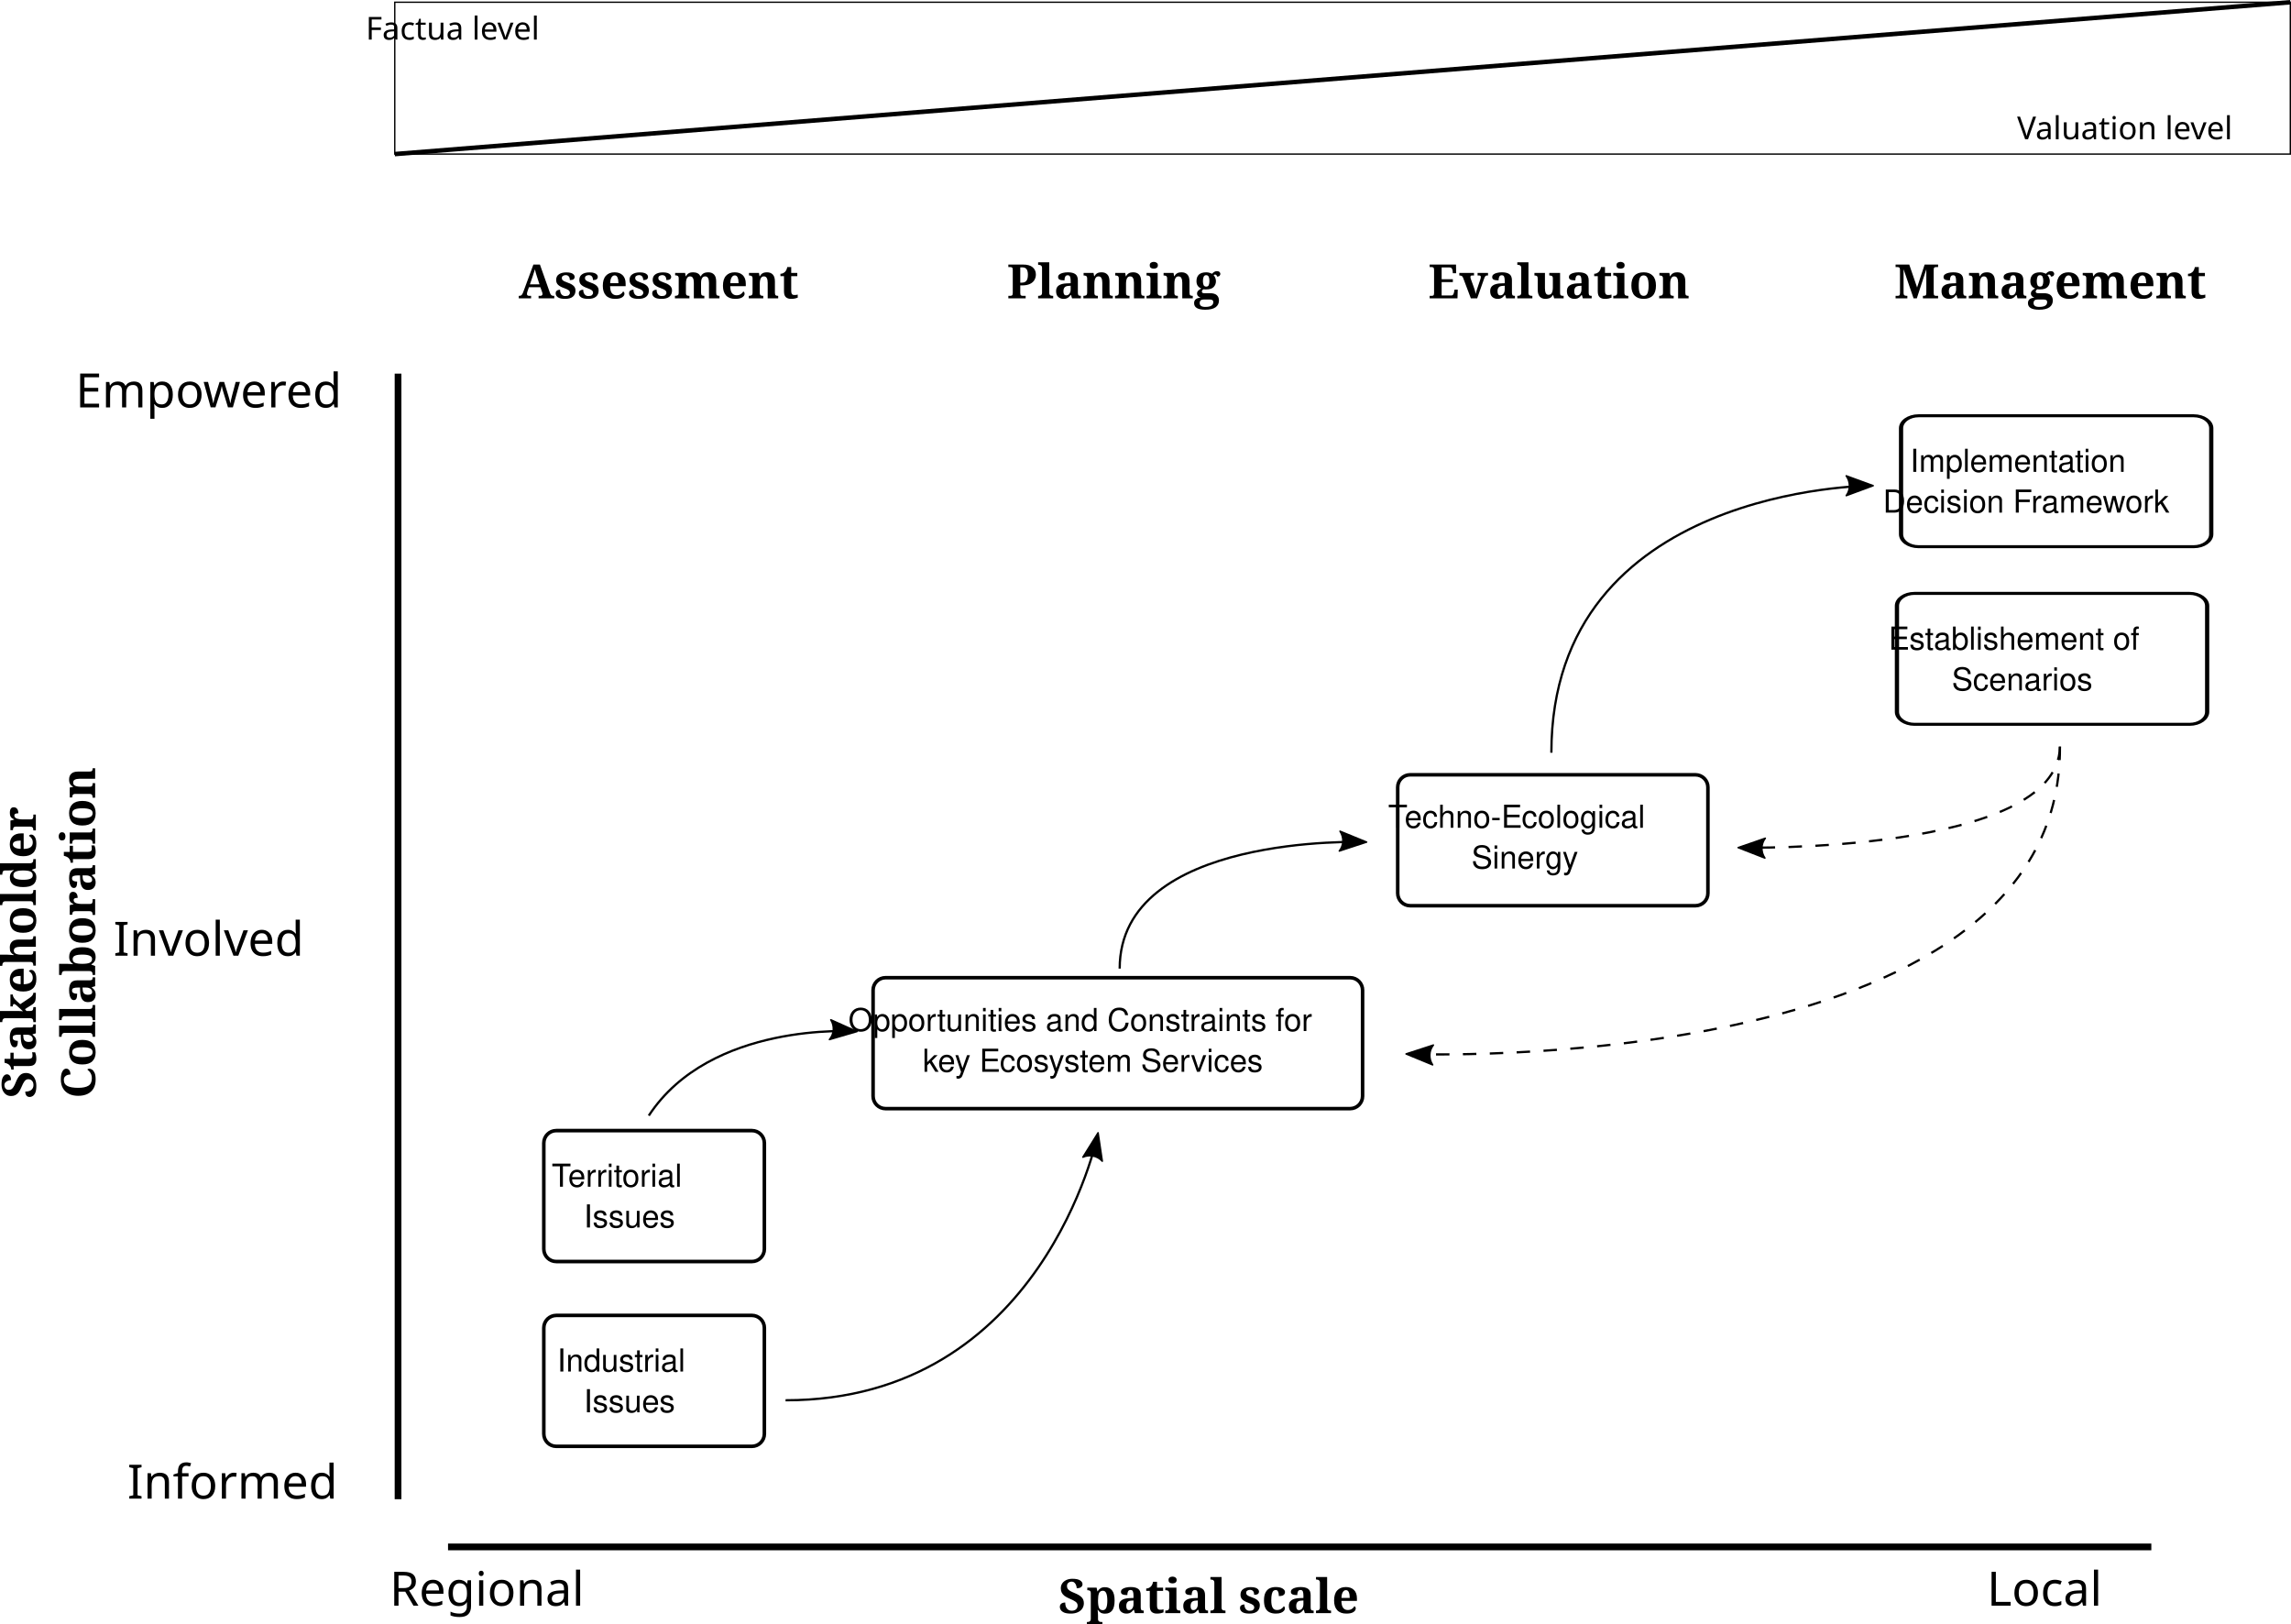
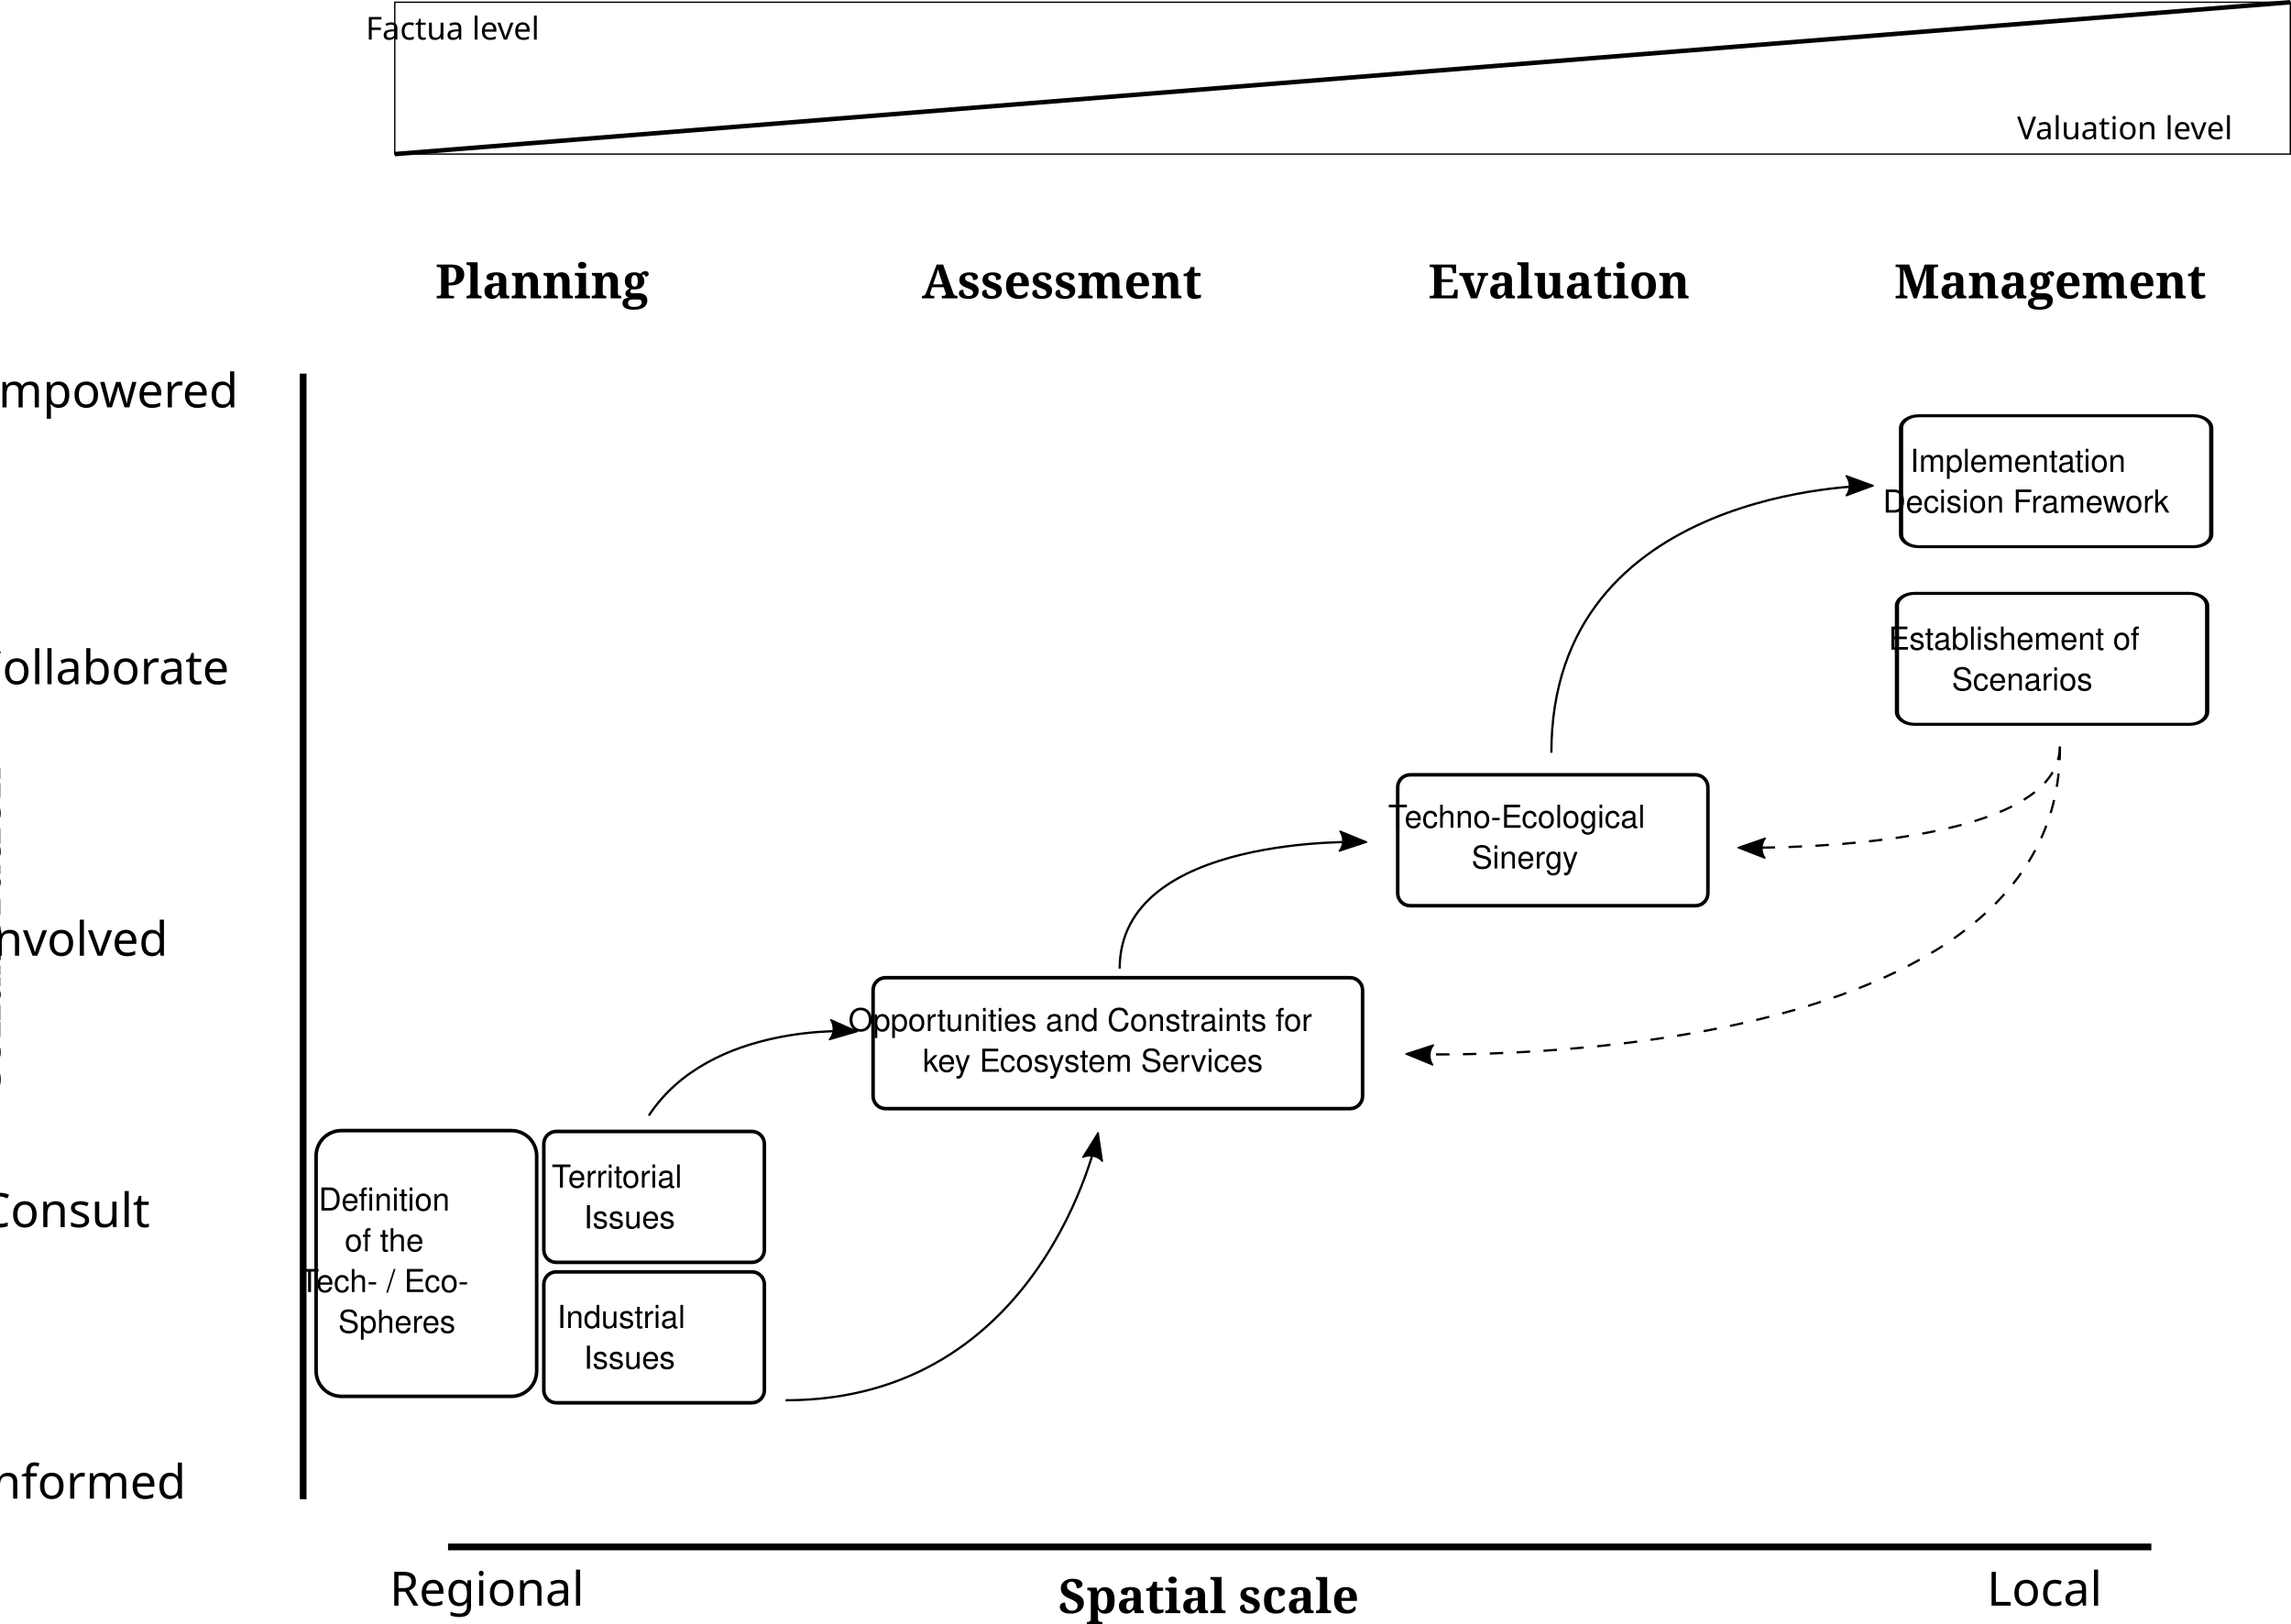
<svg xmlns="http://www.w3.org/2000/svg" width="511.114mm" height="362.142mm" viewBox="0 0 511.114 362.142" version="1.1" id="svg8">
  <defs id="defs2">
    <marker style="overflow:visible" id="marker1530" refX="0" refY="0" orient="auto">
      <path transform="matrix(-1.1,0,0,-1.1,-1.1,0)" d="M 8.719,4.034 -2.207,0.016 8.719,-4.002 c -1.745,2.372 -1.735,5.617 -6e-7,8.035 z" style="fill:#000000;fill-opacity:1;fill-rule:evenodd;stroke:#000000;stroke-width:0.625;stroke-linejoin:round;stroke-opacity:1" id="path1528" />
    </marker>
    <marker style="overflow:visible" id="marker1452" refX="0" refY="0" orient="auto">
      <path transform="matrix(-1.1,0,0,-1.1,-1.1,0)" d="M 8.719,4.034 -2.207,0.016 8.719,-4.002 c -1.745,2.372 -1.735,5.617 -6e-7,8.035 z" style="fill:#000000;fill-opacity:1;fill-rule:evenodd;stroke:#000000;stroke-width:0.625;stroke-linejoin:round;stroke-opacity:1" id="path1450" />
    </marker>
    <marker style="overflow:visible" id="marker1382" refX="0" refY="0" orient="auto">
      <path transform="matrix(-1.1,0,0,-1.1,-1.1,0)" d="M 8.719,4.034 -2.207,0.016 8.719,-4.002 c -1.745,2.372 -1.735,5.617 -6e-7,8.035 z" style="fill:#000000;fill-opacity:1;fill-rule:evenodd;stroke:#000000;stroke-width:0.625;stroke-linejoin:round;stroke-opacity:1" id="path1380" />
    </marker>
    <marker style="overflow:visible" id="marker1320" refX="0" refY="0" orient="auto">
      <path transform="matrix(-1.1,0,0,-1.1,-1.1,0)" d="M 8.719,4.034 -2.207,0.016 8.719,-4.002 c -1.745,2.372 -1.735,5.617 -6e-7,8.035 z" style="fill:#000000;fill-opacity:1;fill-rule:evenodd;stroke:#000000;stroke-width:0.625;stroke-linejoin:round;stroke-opacity:1" id="path1318" />
    </marker>
    <marker style="overflow:visible" id="marker1260" refX="0" refY="0" orient="auto">
      <path transform="matrix(-1.1,0,0,-1.1,-1.1,0)" d="M 8.719,4.034 -2.207,0.016 8.719,-4.002 c -1.745,2.372 -1.735,5.617 -6e-7,8.035 z" style="fill:#000000;fill-opacity:1;fill-rule:evenodd;stroke:#000000;stroke-width:0.625;stroke-linejoin:round;stroke-opacity:1" id="path1258" />
    </marker>
    <marker style="overflow:visible" id="Arrow2Lend" refX="0" refY="0" orient="auto">
      <path transform="matrix(-1.1,0,0,-1.1,-1.1,0)" d="M 8.719,4.034 -2.207,0.016 8.719,-4.002 c -1.745,2.372 -1.735,5.617 -6e-7,8.035 z" style="fill:#000000;fill-opacity:1;fill-rule:evenodd;stroke:#000000;stroke-width:0.625;stroke-linejoin:round;stroke-opacity:1" id="path947" />
    </marker>
    <marker style="overflow:visible" id="Arrow1Lend" refX="0" refY="0" orient="auto">
      <path transform="matrix(-0.8,0,0,-0.8,-10,0)" style="fill:#000000;fill-opacity:1;fill-rule:evenodd;stroke:#000000;stroke-width:1pt;stroke-opacity:1" d="M 0,0 5,-5 -12.5,0 5,5 Z" id="path929" />
    </marker>
  </defs>
  <g id="layer1" transform="translate(88.40613,47.63058)">
    <rect style="fill:none;stroke:#000000;stroke-width:0.794;stroke-miterlimit:4;stroke-dasharray:4.764, 4.764;stroke-dashoffset:0;stroke-opacity:1" id="rect851" width="66.252" height="99.656" x="-275.03" y="-297.394" ry="10.578" />
-     <text xml:space="preserve" style="font-weight:bold;font-size:10.583px;line-height:1.25;font-family:Georgia;-inkscape-font-specification:'Georgia Bold';letter-spacing:0px;stroke-width:0.265" x="27.28" y="18.929" id="text855">
-       <tspan id="tspan853" x="27.28" y="18.929" style="stroke-width:0.265">Assessment</tspan>
+     <text xml:space="preserve" style="font-weight:bold;font-size:10.583px;line-height:1.25;font-family:Georgia;-inkscape-font-specification:'Georgia Bold';letter-spacing:0px;stroke-width:0.265" x="117.239" y="18.929" id="text855">
+       <tspan id="tspan853" x="117.239" y="18.929" style="stroke-width:0.265">Assessment</tspan>
    </text>
-     <text xml:space="preserve" style="font-weight:bold;font-size:10.583px;line-height:1.25;font-family:Georgia;-inkscape-font-specification:'Georgia Bold';letter-spacing:0px;stroke-width:0.265" x="136.259" y="18.929" id="text859">
-       <tspan id="tspan857" x="136.259" y="18.929" style="stroke-width:0.265">Planning</tspan>
+     <text xml:space="preserve" style="font-weight:bold;font-size:10.583px;line-height:1.25;font-family:Georgia;-inkscape-font-specification:'Georgia Bold';letter-spacing:0px;stroke-width:0.265" x="8.73" y="18.929" id="text859">
+       <tspan id="tspan857" x="8.73" y="18.929" style="stroke-width:0.265">Planning</tspan>
    </text>
    <text xml:space="preserve" style="font-weight:bold;font-size:10.583px;line-height:1.25;font-family:Georgia;-inkscape-font-specification:'Georgia Bold';letter-spacing:0px;stroke-width:0.265" x="230.251" y="18.929" id="text863">
      <tspan id="tspan861" x="230.251" y="18.929" style="stroke-width:0.265">Evaluation</tspan>
    </text>
    <rect style="fill:none;stroke:#000000;stroke-width:0.794;stroke-miterlimit:4;stroke-dasharray:4.764, 4.764;stroke-dashoffset:0;stroke-opacity:1" id="rect865" width="66.252" height="99.656" x="-200.946" y="-297.394" ry="10.578" />
    <rect style="fill:none;stroke:#000000;stroke-width:0.794;stroke-miterlimit:4;stroke-dasharray:4.764, 4.764;stroke-dashoffset:0;stroke-opacity:1" id="rect867" width="123.039" height="99.656" x="-122.403" y="-296.837" ry="10.578" />
-     <g id="g881" transform="translate(152.0586,161.7132)">
+     <g id="g881" transform="translate(152.0586,161.9016)">
      <rect style="fill:none;stroke:#000000;stroke-width:0.794;stroke-miterlimit:4;stroke-dasharray:none;stroke-dashoffset:0;stroke-opacity:1" id="rect869" width="49.206" height="29.206" x="-119.142" y="42.869" ry="2.782" />
      <text xml:space="preserve" style="font-weight:bold;font-size:7.056px;line-height:1.25;font-family:Georgia;-inkscape-font-specification:'Georgia Bold';text-align:center;letter-spacing:0px;text-anchor:middle;stroke-width:0.265" x="-93.618" y="55.388" id="text873">
        <tspan id="tspan871" x="-93.618" y="55.388" style="font-style:normal;font-variant:normal;font-weight:normal;font-stretch:normal;font-size:7.056px;font-family:Helvetica;-inkscape-font-specification:Helvetica;text-align:center;text-anchor:middle;stroke-width:0.265">Territorial </tspan>
        <tspan x="-93.618" y="64.476" style="font-style:normal;font-variant:normal;font-weight:normal;font-stretch:normal;font-size:7.056px;font-family:Helvetica;-inkscape-font-specification:Helvetica;text-align:center;text-anchor:middle;stroke-width:0.265" id="tspan875">Issues</tspan>
      </text>
    </g>
-     <g id="g891" transform="translate(152.0586,202.9384)">
+     <g id="g891" transform="translate(152.0586,193.225)">
      <rect style="fill:none;stroke:#000000;stroke-width:0.794;stroke-miterlimit:4;stroke-dasharray:none;stroke-dashoffset:0;stroke-opacity:1" id="rect883" width="49.206" height="29.206" x="-119.142" y="42.869" ry="2.782" />
      <text xml:space="preserve" style="font-weight:bold;font-size:7.056px;line-height:1.25;font-family:Georgia;-inkscape-font-specification:'Georgia Bold';text-align:center;letter-spacing:0px;text-anchor:middle;stroke-width:0.265" x="-93.618" y="55.388" id="text889">
        <tspan id="tspan885" x="-93.618" y="55.388" style="font-style:normal;font-variant:normal;font-weight:normal;font-stretch:normal;font-size:7.056px;font-family:Helvetica;-inkscape-font-specification:Helvetica;text-align:center;text-anchor:middle;stroke-width:0.265">Industrial</tspan>
        <tspan x="-93.618" y="64.476" style="font-style:normal;font-variant:normal;font-weight:normal;font-stretch:normal;font-size:7.056px;font-family:Helvetica;-inkscape-font-specification:Helvetica;text-align:center;text-anchor:middle;stroke-width:0.265" id="tspan887">Issues</tspan>
      </text>
    </g>
    <g id="g901" transform="translate(260.5909,123.8825)" />
    <text xml:space="preserve" style="font-weight:bold;font-size:10.583px;line-height:1.25;font-family:Georgia;-inkscape-font-specification:'Georgia Bold';letter-spacing:0px;stroke-width:0.265" x="334.197" y="18.929" id="text921">
      <tspan id="tspan919" x="334.197" y="18.929" style="stroke-width:0.265">Management</tspan>
    </text>
    <path style="fill:none;stroke:#000000;stroke-width:0.5;stroke-linecap:butt;stroke-linejoin:miter;stroke-miterlimit:4;stroke-dasharray:none;stroke-opacity:1;marker-end:url(#Arrow2Lend)" d="m 86.851,264.738 c 57.342,0.008 69.592,-59.014 69.592,-59.014" id="path874" />
    <path id="path901" style="fill:none;stroke:#000000;stroke-width:0.3;stroke-miterlimit:4;stroke-dasharray:none" d="M -0.335,-47.132 H 422.558 v 33.872 H -0.335 Z" />
    <text xml:space="preserve" style="font-weight:bold;font-size:10.583px;line-height:1.25;font-family:Georgia;-inkscape-font-specification:'Georgia Bold';text-align:center;letter-spacing:0px;text-anchor:middle;stroke-width:0.265" x="454.739" y="502.845" id="text1110" transform="rotate(-23.20534)">
      <tspan x="454.739" y="502.845" style="font-style:normal;font-variant:normal;font-weight:normal;font-stretch:normal;font-size:10.583px;font-family:'Minion Pro';-inkscape-font-specification:'Minion Pro';text-align:center;text-anchor:middle;stroke-width:0.265" id="tspan1108">Factual level</tspan>
    </text>
    <g id="g924" transform="translate(-7.937501,-7.9375)">
      <path style="fill:none;stroke:#000000;stroke-width:1.5;stroke-linecap:butt;stroke-linejoin:miter;stroke-miterlimit:4;stroke-dasharray:none;stroke-opacity:1" d="M 19.486,305.388 H 399.486" id="path915" />
      <text xml:space="preserve" style="font-weight:bold;font-size:10.583px;line-height:1.25;font-family:Georgia;-inkscape-font-specification:'Georgia Bold';letter-spacing:0px;stroke-width:0.265" x="155.664" y="320.155" id="text863-5">
        <tspan id="tspan861-4" x="155.664" y="320.155" style="stroke-width:0.265">Spatial scale</tspan>
      </text>
      <text xml:space="preserve" style="font-weight:bold;font-size:10.583px;line-height:1.25;font-family:Georgia;-inkscape-font-specification:'Georgia Bold';text-align:center;letter-spacing:0px;text-anchor:middle;stroke-width:0.265" x="37.791" y="318.499" id="text899-7">
        <tspan x="37.791" y="318.499" style="font-style:normal;font-variant:normal;font-weight:normal;font-stretch:normal;font-size:10.583px;font-family:'Minion Pro';-inkscape-font-specification:'Minion Pro';text-align:center;text-anchor:middle;stroke-width:0.265" id="tspan911-4">Regional</tspan>
      </text>
      <g id="g934" transform="translate(481.6655,263.1109)">
        <text xml:space="preserve" style="font-weight:bold;font-size:10.583px;line-height:1.25;font-family:Georgia;-inkscape-font-specification:'Georgia Bold';text-align:center;letter-spacing:0px;text-anchor:middle;stroke-width:0.265" x="-93.618" y="55.388" id="text932">
          <tspan x="-93.618" y="55.388" style="font-style:normal;font-variant:normal;font-weight:normal;font-stretch:normal;font-size:10.583px;font-family:'Minion Pro';-inkscape-font-specification:'Minion Pro';text-align:center;text-anchor:middle;stroke-width:0.265" id="tspan930">Local</tspan>
        </text>
      </g>
    </g>
    <path style="fill:none;stroke:#000000;stroke-width:1.5;stroke-linecap:butt;stroke-linejoin:miter;stroke-miterlimit:4;stroke-dasharray:none;stroke-opacity:1" d="M 585.695,300.096 904.299,174.528" id="path1085" />
-     <g id="g976" transform="translate(8.466666,23.81251)">
+     <g id="g976" transform="translate(-12.7,23.81251)">
      <text xml:space="preserve" style="font-weight:bold;font-size:10.583px;line-height:1.25;font-family:Georgia;-inkscape-font-specification:'Georgia Bold';letter-spacing:0px;stroke-width:0.265" x="-173.584" y="-88.873" id="text943" transform="rotate(-90)">
        <tspan id="tspan941" x="-173.584" y="-88.873" style="stroke-width:0.265">Stakeholder</tspan>
        <tspan x="-173.584" y="-75.644" style="stroke-width:0.265" id="tspan945">Collaboration</tspan>
      </text>
      <g id="g963" transform="translate(5.291667,10.58333)">
        <path style="fill:none;stroke:#000000;stroke-width:1.5;stroke-linecap:butt;stroke-linejoin:miter;stroke-miterlimit:4;stroke-dasharray:none;stroke-opacity:1" d="M -13.362,252.413 V 1.323" id="path917" />
-         <text xml:space="preserve" style="font-weight:bold;font-size:10.583px;line-height:1.25;font-family:Georgia;-inkscape-font-specification:'Georgia Bold';text-align:center;letter-spacing:0px;text-anchor:middle;stroke-width:0.265" x="-37.906" y="252.286" id="text938">
-           <tspan x="-37.906" y="252.286" style="font-style:normal;font-variant:normal;font-weight:normal;font-stretch:normal;font-size:10.583px;font-family:'Minion Pro';-inkscape-font-specification:'Minion Pro';text-align:center;text-anchor:middle;stroke-width:0.265" id="tspan936">Informed</tspan>
+         <text xml:space="preserve" style="font-weight:bold;font-size:10.583px;line-height:1.25;font-family:Georgia;-inkscape-font-specification:'Georgia Bold';text-align:center;letter-spacing:0px;text-anchor:middle;stroke-width:0.265" x="-50.575" y="252.286" id="text938">
+           <tspan x="-50.575" y="252.286" style="font-style:normal;font-variant:normal;font-weight:normal;font-stretch:normal;font-size:10.583px;font-family:'Minion Pro';-inkscape-font-specification:'Minion Pro';text-align:center;text-anchor:middle;stroke-width:0.265" id="tspan936">Informed</tspan>
        </text>
-         <text xml:space="preserve" style="font-weight:bold;font-size:10.583px;line-height:1.25;font-family:Georgia;-inkscape-font-specification:'Georgia Bold';text-align:center;letter-spacing:0px;text-anchor:middle;stroke-width:0.265" x="-43.229" y="131.176" id="text944">
-           <tspan x="-43.229" y="131.176" style="font-style:normal;font-variant:normal;font-weight:normal;font-stretch:normal;font-size:10.583px;font-family:'Minion Pro';-inkscape-font-specification:'Minion Pro';text-align:center;text-anchor:middle;stroke-width:0.265" id="tspan942">Involved</tspan>
+         <text xml:space="preserve" style="font-weight:bold;font-size:10.583px;line-height:1.25;font-family:Georgia;-inkscape-font-specification:'Georgia Bold';text-align:center;letter-spacing:0px;text-anchor:middle;stroke-width:0.265" x="-52.383" y="131.176" id="text944">
+           <tspan x="-52.383" y="131.176" style="font-style:normal;font-variant:normal;font-weight:normal;font-stretch:normal;font-size:10.583px;font-family:'Minion Pro';-inkscape-font-specification:'Minion Pro';text-align:center;text-anchor:middle;stroke-width:0.265" id="tspan942">Involved</tspan>
        </text>
-         <text xml:space="preserve" style="font-weight:bold;font-size:10.583px;line-height:1.25;font-family:Georgia;-inkscape-font-specification:'Georgia Bold';text-align:center;letter-spacing:0px;text-anchor:middle;stroke-width:0.265" x="-43.229" y="8.859" id="text948">
-           <tspan x="-43.229" y="8.859" style="font-style:normal;font-variant:normal;font-weight:normal;font-stretch:normal;font-size:10.583px;font-family:'Minion Pro';-inkscape-font-specification:'Minion Pro';text-align:center;text-anchor:middle;stroke-width:0.265" id="tspan946">Empowered</tspan>
+         <text xml:space="preserve" style="font-weight:bold;font-size:10.583px;line-height:1.25;font-family:Georgia;-inkscape-font-specification:'Georgia Bold';text-align:center;letter-spacing:0px;text-anchor:middle;stroke-width:0.265" x="-45.157" y="8.859" id="text948">
+           <tspan x="-45.157" y="8.859" style="font-style:normal;font-variant:normal;font-weight:normal;font-stretch:normal;font-size:10.583px;font-family:'Minion Pro';-inkscape-font-specification:'Minion Pro';text-align:center;text-anchor:middle;stroke-width:0.265" id="tspan946">Empowered</tspan>
+         </text>
+         <text xml:space="preserve" style="font-weight:bold;font-size:10.583px;line-height:1.25;font-family:Georgia;-inkscape-font-specification:'Georgia Bold';text-align:center;letter-spacing:0px;word-spacing:0px;text-anchor:middle;stroke-width:0.265" x="-54.059" y="191.715" id="text2270">
+           <tspan x="-54.059" y="191.715" style="font-style:normal;font-variant:normal;font-weight:normal;font-stretch:normal;font-size:10.583px;font-family:'Minion Pro';-inkscape-font-specification:'Minion Pro';text-align:center;text-anchor:middle;stroke-width:0.265" id="tspan2268">Consult</tspan>
+         </text>
+         <text xml:space="preserve" style="font-weight:bold;font-size:10.583px;line-height:1.25;font-family:Georgia;-inkscape-font-specification:'Georgia Bold';text-align:center;letter-spacing:0px;word-spacing:0px;text-anchor:middle;stroke-width:0.265" x="-46.122" y="70.604" id="text2274">
+           <tspan x="-46.122" y="70.604" style="font-style:normal;font-variant:normal;font-weight:normal;font-stretch:normal;font-size:10.583px;font-family:'Minion Pro';-inkscape-font-specification:'Minion Pro';text-align:center;text-anchor:middle;stroke-width:0.265" id="tspan2272">Collaborate</tspan>
        </text>
      </g>
    </g>
    <g id="g1248" transform="translate(-7.368118,15.875)">
      <text xml:space="preserve" style="font-weight:bold;font-size:7.056px;line-height:1.25;font-family:Georgia;-inkscape-font-specification:'Georgia Bold';text-align:center;letter-spacing:0px;text-anchor:middle;stroke-width:0.265" x="-91.404" y="42.616" id="text899" transform="translate(260.5909,123.8825)">
        <tspan x="-91.404" y="42.616" style="font-style:normal;font-variant:normal;font-weight:normal;font-stretch:normal;font-size:7.056px;font-family:Helvetica;-inkscape-font-specification:Helvetica;text-align:center;text-anchor:middle;stroke-width:0.265" id="tspan909">Opportunities and Constraints for </tspan>
        <tspan x="-91.404" y="51.704" style="font-style:normal;font-variant:normal;font-weight:normal;font-stretch:normal;font-size:7.056px;font-family:Helvetica;-inkscape-font-specification:Helvetica;text-align:center;text-anchor:middle;stroke-width:0.265" id="tspan911">key Ecosystem Services</tspan>
      </text>
      <g id="g1017" transform="translate(232.8857,111.7275)">
        <rect style="fill:none;stroke:#000000;stroke-width:0.794;stroke-miterlimit:4;stroke-dasharray:none;stroke-dashoffset:0;stroke-opacity:1" id="rect1009" width="109.206" height="29.206" x="-119.142" y="42.869" ry="2.782" />
      </g>
    </g>
    <g id="g1042" transform="translate(-15.875,-21.16667)">
      <text xml:space="preserve" style="font-weight:bold;font-size:7.056px;line-height:1.25;font-family:Georgia;-inkscape-font-specification:'Georgia Bold';text-align:center;letter-spacing:0px;text-anchor:middle;stroke-width:0.265" x="274.077" y="158.192" id="text989">
        <tspan x="274.077" y="158.192" style="font-style:normal;font-variant:normal;font-weight:normal;font-stretch:normal;font-size:7.056px;font-family:Helvetica;-inkscape-font-specification:Helvetica;text-align:center;text-anchor:middle;stroke-width:0.265" id="tspan993">Techno-Ecological</tspan>
        <tspan x="274.077" y="167.28" style="font-style:normal;font-variant:normal;font-weight:normal;font-stretch:normal;font-size:7.056px;font-family:Helvetica;-inkscape-font-specification:Helvetica;text-align:center;text-anchor:middle;stroke-width:0.265" id="tspan995">Sinergy</tspan>
      </text>
      <g id="g1027" transform="translate(358.4337,103.5049)">
        <rect style="fill:none;stroke:#000000;stroke-width:0.794;stroke-miterlimit:4;stroke-dasharray:none;stroke-dashoffset:0;stroke-opacity:1" id="rect1019" width="69.206" height="29.206" x="-119.142" y="42.869" ry="2.782" />
      </g>
    </g>
    <g id="g1049" transform="translate(32.00389,-61.63299)">
      <text xml:space="preserve" style="font-weight:bold;font-size:7.056px;line-height:1.25;font-family:Georgia;-inkscape-font-specification:'Georgia Bold';text-align:center;letter-spacing:0px;text-anchor:middle;stroke-width:0.265" x="337.15" y="158.925" id="text1003">
        <tspan x="337.15" y="158.925" style="font-style:normal;font-variant:normal;font-weight:normal;font-stretch:normal;font-size:7.056px;font-family:Helvetica;-inkscape-font-specification:Helvetica;text-align:center;text-anchor:middle;stroke-width:0.265" id="tspan1001">Establishement of</tspan>
        <tspan x="337.15" y="168.013" style="font-style:normal;font-variant:normal;font-weight:normal;font-stretch:normal;font-size:7.056px;font-family:Helvetica;-inkscape-font-specification:Helvetica;text-align:center;text-anchor:middle;stroke-width:0.265" id="tspan1007">Scenarios</tspan>
      </text>
      <g id="g1031" transform="matrix(1.406454,0,0,1,470.3597,103.5049)" style="stroke-width:0.843">
        <rect style="fill:none;stroke:#000000;stroke-width:0.67;stroke-miterlimit:4;stroke-dasharray:none;stroke-dashoffset:0;stroke-opacity:1" id="rect1029" width="49.206" height="29.206" x="-119.142" y="42.869" ry="2.782" />
      </g>
    </g>
    <g id="g1056" transform="translate(19.01263,-1.007124)">
      <text xml:space="preserve" style="font-weight:bold;font-size:7.056px;line-height:1.25;font-family:Georgia;-inkscape-font-specification:'Georgia Bold';text-align:center;letter-spacing:0px;text-anchor:middle;stroke-width:0.265" x="351.031" y="58.643" id="text892">
        <tspan x="351.031" y="58.643" style="font-style:normal;font-variant:normal;font-weight:normal;font-stretch:normal;font-size:7.056px;font-family:Helvetica;-inkscape-font-specification:Helvetica;text-align:center;text-anchor:middle;stroke-width:0.265" id="tspan890">Implementation</tspan>
        <tspan x="351.031" y="67.731" style="font-style:normal;font-variant:normal;font-weight:normal;font-stretch:normal;font-size:7.056px;font-family:Helvetica;-inkscape-font-specification:Helvetica;text-align:center;text-anchor:middle;stroke-width:0.265" id="tspan899">Decision Framework</tspan>
      </text>
      <g id="g1035" transform="matrix(1.406454,0,0,1,484.2663,3.255525)" style="stroke-width:0.843">
        <rect style="fill:none;stroke:#000000;stroke-width:0.67;stroke-miterlimit:4;stroke-dasharray:none;stroke-dashoffset:0;stroke-opacity:1" id="rect1033" width="49.206" height="29.206" x="-119.142" y="42.869" ry="2.782" />
      </g>
    </g>
    <path style="fill:none;stroke:#000000;stroke-width:1;stroke-linecap:butt;stroke-linejoin:miter;stroke-miterlimit:4;stroke-dasharray:none;stroke-opacity:1" d="M -0.335,-13.26 422.558,-47.132" id="path1058" />
    <g id="g1064" transform="translate(113.6625,-91.53627)">
      <text xml:space="preserve" style="font-weight:bold;font-size:7.056px;line-height:1.25;font-family:Georgia;-inkscape-font-specification:'Georgia Bold';text-align:center;letter-spacing:0px;text-anchor:middle;stroke-width:0.265" x="-94.676" y="52.742" id="text1062">
        <tspan x="-94.676" y="52.742" style="font-style:normal;font-variant:normal;font-weight:normal;font-stretch:normal;font-size:7.056px;font-family:'Minion Pro';-inkscape-font-specification:'Minion Pro';text-align:center;text-anchor:middle;stroke-width:0.265" id="tspan1066">Factua level</tspan>
      </text>
      <text xml:space="preserve" style="font-weight:bold;font-size:7.056px;line-height:1.25;font-family:Georgia;-inkscape-font-specification:'Georgia Bold';text-align:center;letter-spacing:0px;text-anchor:middle;stroke-width:0.265" x="278.386" y="74.967" id="text1072">
        <tspan x="278.386" y="74.967" style="font-style:normal;font-variant:normal;font-weight:normal;font-stretch:normal;font-size:7.056px;font-family:'Minion Pro';-inkscape-font-specification:'Minion Pro';text-align:center;text-anchor:middle;stroke-width:0.265" id="tspan1070">Valuation level</tspan>
      </text>
    </g>
    <text xml:space="preserve" style="font-weight:bold;font-size:10.583px;line-height:1.25;font-family:Georgia;-inkscape-font-specification:'Georgia Bold';text-align:center;letter-spacing:0px;text-anchor:middle;stroke-width:0.265" x="751.849" y="514.127" id="text1129" transform="rotate(-23.20534)">
      <tspan x="751.849" y="514.127" style="font-style:normal;font-variant:normal;font-weight:normal;font-stretch:normal;font-size:10.583px;font-family:'Minion Pro';-inkscape-font-specification:'Minion Pro';text-align:center;text-anchor:middle;stroke-width:0.265" id="tspan1127">Valuation level</tspan>
    </text>
    <path style="fill:none;stroke:#000000;stroke-width:0.5;stroke-linecap:butt;stroke-linejoin:miter;stroke-miterlimit:4;stroke-dasharray:none;stroke-opacity:1;marker-end:url(#marker1260)" d="m 161.391,168.446 c -0.008,-30.192 54.42,-28.241 54.42,-28.241" id="path1256" />
    <path style="fill:none;stroke:#000000;stroke-width:0.5;stroke-linecap:butt;stroke-linejoin:miter;stroke-miterlimit:4;stroke-dasharray:none;stroke-opacity:1;marker-end:url(#marker1320)" d="M 56.339,201.235 C 70.115,180.232 102.125,182.443 102.125,182.443" id="path1316" />
    <path style="fill:none;stroke:#000000;stroke-width:0.5;stroke-linecap:butt;stroke-linejoin:miter;stroke-miterlimit:4;stroke-dasharray:none;stroke-opacity:1;marker-end:url(#marker1382)" d="m 257.7,120.292 c -0.008,-59.43 71.128,-59.568 71.128,-59.568" id="path1378" />
    <path style="fill:none;stroke:#000000;stroke-width:0.5;stroke-linecap:butt;stroke-linejoin:miter;stroke-miterlimit:4;stroke-dasharray:3,3;stroke-opacity:1;marker-end:url(#marker1452);stroke-dashoffset:0" d="m 371.161,118.932 c -0.41,23.927 -71.128,22.526 -71.128,22.526" id="path1448" />
    <path style="fill:none;stroke:#000000;stroke-width:0.5;stroke-linecap:butt;stroke-linejoin:miter;stroke-miterlimit:4;stroke-dasharray:3, 3;stroke-dashoffset:0;stroke-opacity:1;marker-end:url(#marker1530)" d="m 371.161,118.932 c 0.426,74.05 -145.211,68.564 -145.211,68.564" id="path1526" />
+     <g id="g1644" transform="translate(101.2585,161.7132)">
+       <rect style="fill:none;stroke:#000000;stroke-width:0.794;stroke-miterlimit:4;stroke-dasharray:none;stroke-dashoffset:0;stroke-opacity:1" id="rect1636" width="49.206" height="59.28" x="-119.142" y="42.869" ry="5.646" />
+       <text xml:space="preserve" style="font-weight:bold;font-size:7.056px;line-height:1.25;font-family:Georgia;-inkscape-font-specification:'Georgia Bold';text-align:center;letter-spacing:0px;text-anchor:middle;stroke-width:0.265" x="-94.713" y="60.708" id="text1642">
+         <tspan x="-94.713" y="60.708" style="font-style:normal;font-variant:normal;font-weight:normal;font-stretch:normal;font-size:7.056px;font-family:Helvetica;-inkscape-font-specification:Helvetica;text-align:center;text-anchor:middle;stroke-width:0.265" id="tspan1640">Definition </tspan>
+         <tspan x="-94.713" y="69.796" style="font-style:normal;font-variant:normal;font-weight:normal;font-stretch:normal;font-size:7.056px;font-family:Helvetica;-inkscape-font-specification:Helvetica;text-align:center;text-anchor:middle;stroke-width:0.265" id="tspan1648">of the </tspan>
+         <tspan x="-94.713" y="78.884" style="font-style:normal;font-variant:normal;font-weight:normal;font-stretch:normal;font-size:7.056px;font-family:Helvetica;-inkscape-font-specification:Helvetica;text-align:center;text-anchor:middle;stroke-width:0.265" id="tspan1656">Tech- / Eco- </tspan>
+         <tspan x="-94.713" y="87.972" style="font-style:normal;font-variant:normal;font-weight:normal;font-stretch:normal;font-size:7.056px;font-family:Helvetica;-inkscape-font-specification:Helvetica;text-align:center;text-anchor:middle;stroke-width:0.265" id="tspan1658">Spheres</tspan>
+       </text>
+     </g>
  </g>
</svg>
